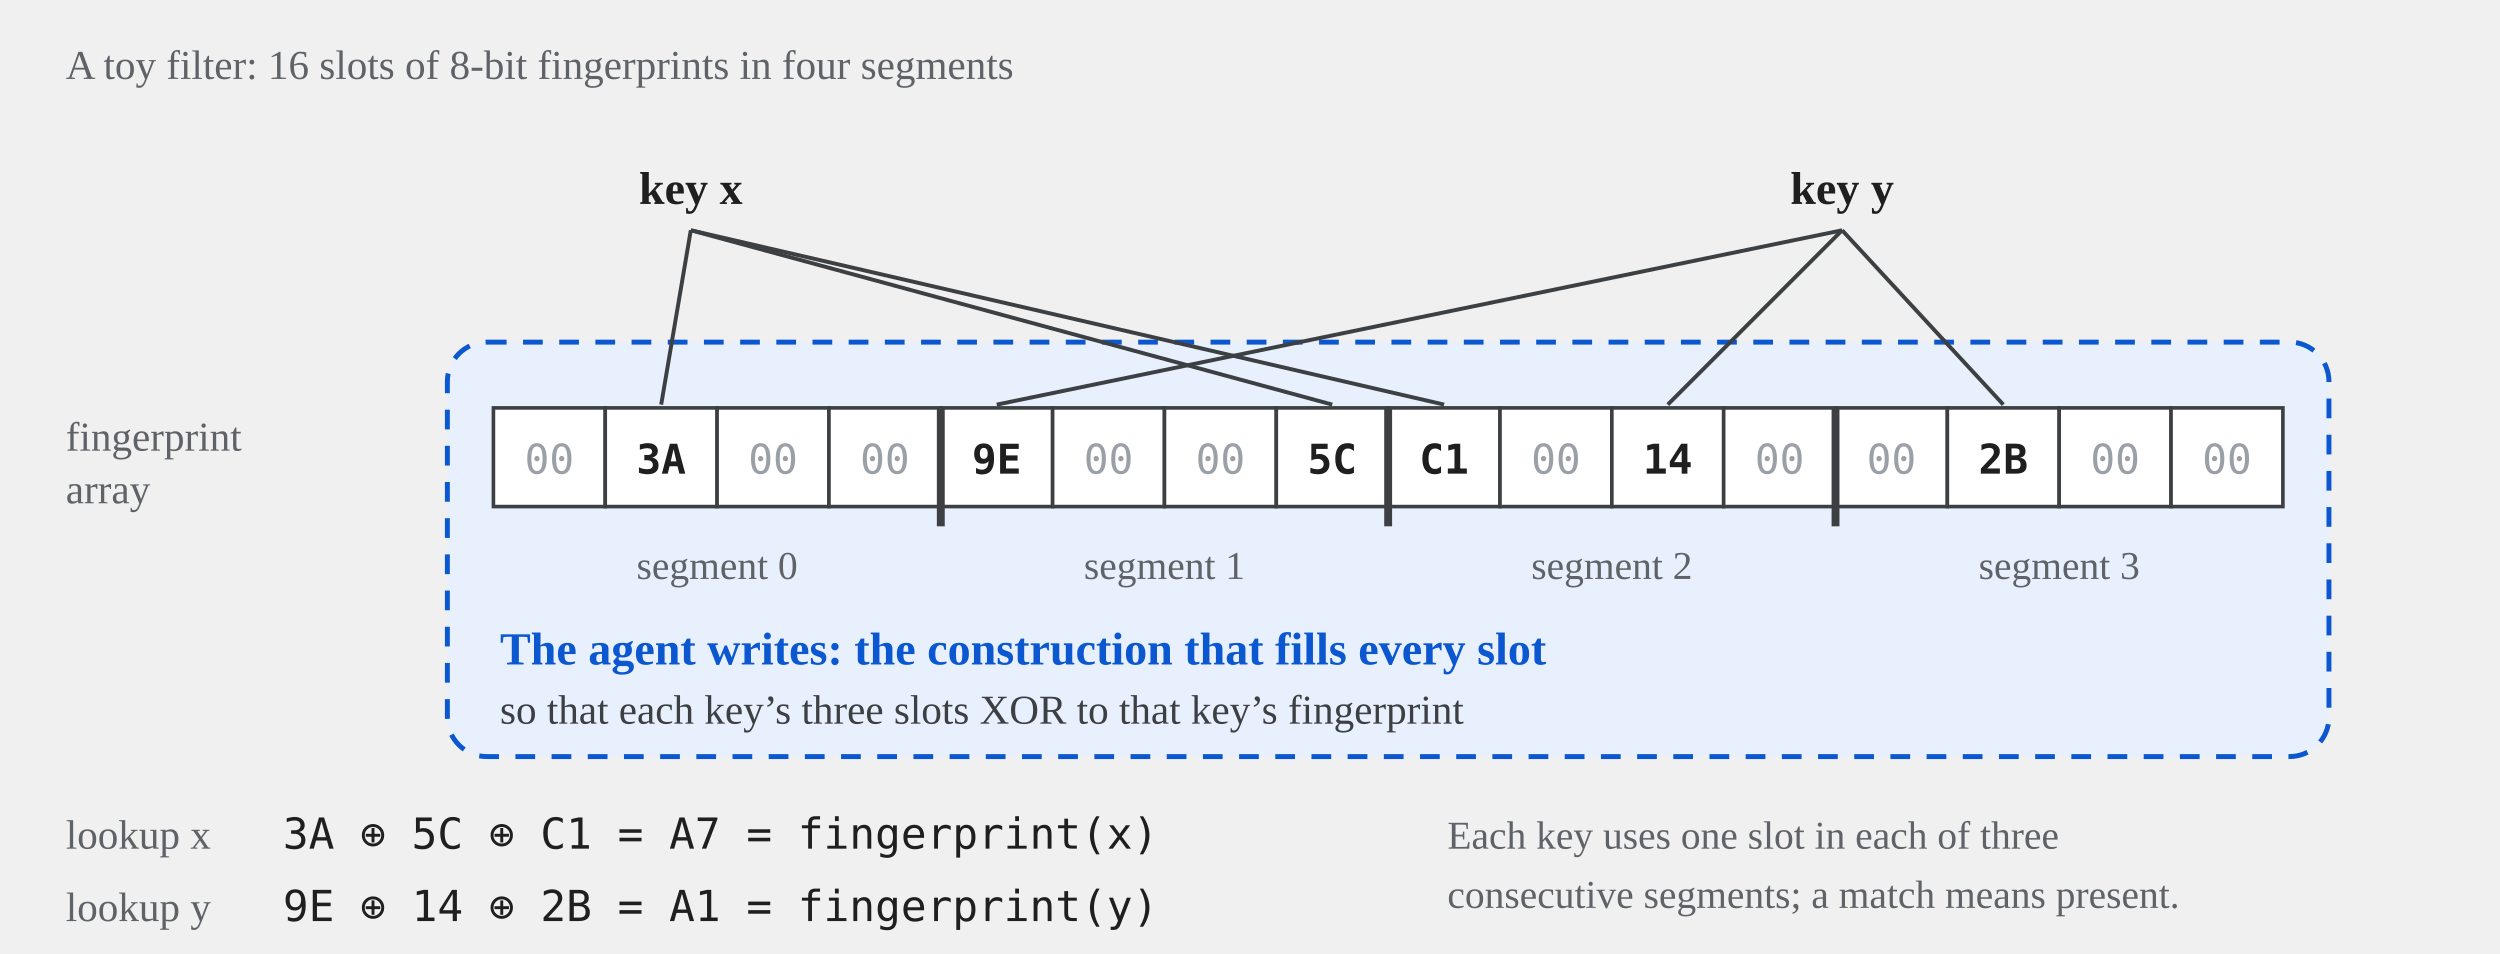
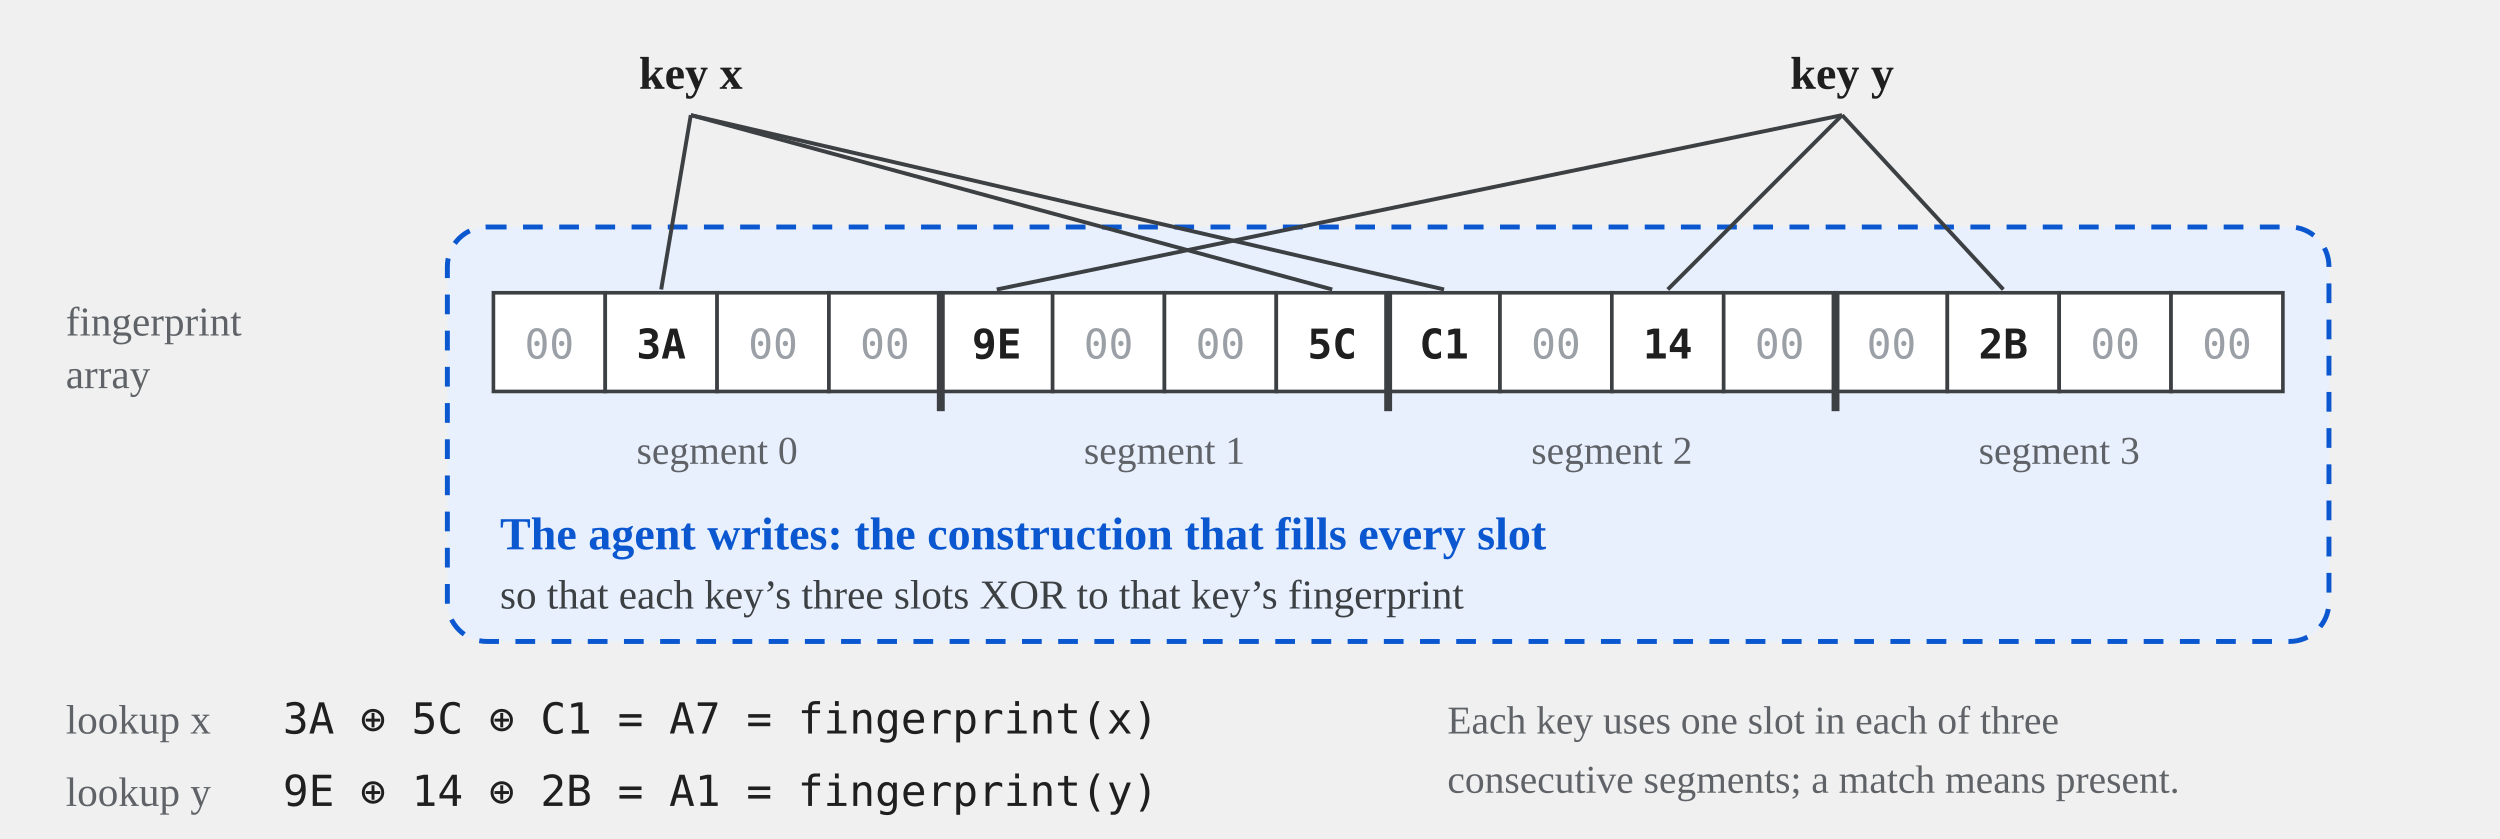
- <svg xmlns="http://www.w3.org/2000/svg" viewBox="0 0 760 290" role="img" aria-label="A binary fuse filter with 16 one-byte slots in four segments. Key x maps to one slot in each of segments 0, 1 and 2, key y to one slot in each of segments 1, 2 and 3. A lookup XORs the three slots and compares the result with the key’s fingerprint. The agent writes the construction that fills the slots.">
-   <text x="20" y="24" font-size="12.5" fill="#5f6368">A toy filter: 16 slots of 8-bit fingerprints in four segments</text>
+ <svg xmlns="http://www.w3.org/2000/svg" viewBox="0 35 760 255" role="img" aria-label="A binary fuse filter with 16 one-byte slots in four segments. Key x maps to one slot in each of segments 0, 1 and 2, key y to one slot in each of segments 1, 2 and 3. A lookup XORs the three slots and compares the result with the key’s fingerprint. The agent writes the construction that fills the slots.">
  <rect x="136" y="104" width="572" height="126" rx="12" fill="#e8f0fe" stroke="#0b57d0" stroke-width="1.5" stroke-dasharray="6 5" />
  <line x1="210" y1="70" x2="201" y2="123" stroke="#3c4043" stroke-width="1.2" />
  <line x1="210" y1="70" x2="405" y2="123" stroke="#3c4043" stroke-width="1.2" />
  <line x1="210" y1="70" x2="439" y2="123" stroke="#3c4043" stroke-width="1.2" />
  <line x1="560" y1="70" x2="303" y2="123" stroke="#3c4043" stroke-width="1.2" />
  <line x1="560" y1="70" x2="507" y2="123" stroke="#3c4043" stroke-width="1.2" />
  <line x1="560" y1="70" x2="609" y2="123" stroke="#3c4043" stroke-width="1.2" />
  <text x="210" y="62" font-size="14" font-weight="600" text-anchor="middle" fill="#1f1f1f">key x</text>
  <text x="560" y="62" font-size="14" font-weight="600" text-anchor="middle" fill="#1f1f1f">key y</text>
  <text x="20" y="137" font-size="12.5" fill="#5f6368">fingerprint</text>
  <text x="20" y="153" font-size="12.5" fill="#5f6368">array</text>
  <rect x="150" y="124" width="34" height="30" fill="#fff" stroke="#3c4043" stroke-width="1.1" />
  <text x="167" y="144" font-size="12.5" text-anchor="middle" fill="#9aa0a6" font-family="ui-monospace,Menlo,monospace">00</text>
  <rect x="184" y="124" width="34" height="30" fill="#fff" stroke="#3c4043" stroke-width="1.1" />
  <text x="201" y="144" font-size="12.5" text-anchor="middle" fill="#1f1f1f" font-weight="600" font-family="ui-monospace,Menlo,monospace">3A</text>
  <rect x="218" y="124" width="34" height="30" fill="#fff" stroke="#3c4043" stroke-width="1.1" />
  <text x="235" y="144" font-size="12.5" text-anchor="middle" fill="#9aa0a6" font-family="ui-monospace,Menlo,monospace">00</text>
  <rect x="252" y="124" width="34" height="30" fill="#fff" stroke="#3c4043" stroke-width="1.1" />
  <text x="269" y="144" font-size="12.5" text-anchor="middle" fill="#9aa0a6" font-family="ui-monospace,Menlo,monospace">00</text>
  <rect x="286" y="124" width="34" height="30" fill="#fff" stroke="#3c4043" stroke-width="1.1" />
  <text x="303" y="144" font-size="12.5" text-anchor="middle" fill="#1f1f1f" font-weight="600" font-family="ui-monospace,Menlo,monospace">9E</text>
  <rect x="320" y="124" width="34" height="30" fill="#fff" stroke="#3c4043" stroke-width="1.1" />
  <text x="337" y="144" font-size="12.5" text-anchor="middle" fill="#9aa0a6" font-family="ui-monospace,Menlo,monospace">00</text>
  <rect x="354" y="124" width="34" height="30" fill="#fff" stroke="#3c4043" stroke-width="1.1" />
  <text x="371" y="144" font-size="12.5" text-anchor="middle" fill="#9aa0a6" font-family="ui-monospace,Menlo,monospace">00</text>
  <rect x="388" y="124" width="34" height="30" fill="#fff" stroke="#3c4043" stroke-width="1.1" />
  <text x="405" y="144" font-size="12.5" text-anchor="middle" fill="#1f1f1f" font-weight="600" font-family="ui-monospace,Menlo,monospace">5C</text>
  <rect x="422" y="124" width="34" height="30" fill="#fff" stroke="#3c4043" stroke-width="1.1" />
  <text x="439" y="144" font-size="12.5" text-anchor="middle" fill="#1f1f1f" font-weight="600" font-family="ui-monospace,Menlo,monospace">C1</text>
  <rect x="456" y="124" width="34" height="30" fill="#fff" stroke="#3c4043" stroke-width="1.1" />
  <text x="473" y="144" font-size="12.5" text-anchor="middle" fill="#9aa0a6" font-family="ui-monospace,Menlo,monospace">00</text>
  <rect x="490" y="124" width="34" height="30" fill="#fff" stroke="#3c4043" stroke-width="1.1" />
  <text x="507" y="144" font-size="12.5" text-anchor="middle" fill="#1f1f1f" font-weight="600" font-family="ui-monospace,Menlo,monospace">14</text>
  <rect x="524" y="124" width="34" height="30" fill="#fff" stroke="#3c4043" stroke-width="1.1" />
  <text x="541" y="144" font-size="12.5" text-anchor="middle" fill="#9aa0a6" font-family="ui-monospace,Menlo,monospace">00</text>
  <rect x="558" y="124" width="34" height="30" fill="#fff" stroke="#3c4043" stroke-width="1.1" />
  <text x="575" y="144" font-size="12.5" text-anchor="middle" fill="#9aa0a6" font-family="ui-monospace,Menlo,monospace">00</text>
  <rect x="592" y="124" width="34" height="30" fill="#fff" stroke="#3c4043" stroke-width="1.1" />
  <text x="609" y="144" font-size="12.5" text-anchor="middle" fill="#1f1f1f" font-weight="600" font-family="ui-monospace,Menlo,monospace">2B</text>
  <rect x="626" y="124" width="34" height="30" fill="#fff" stroke="#3c4043" stroke-width="1.1" />
  <text x="643" y="144" font-size="12.5" text-anchor="middle" fill="#9aa0a6" font-family="ui-monospace,Menlo,monospace">00</text>
  <rect x="660" y="124" width="34" height="30" fill="#fff" stroke="#3c4043" stroke-width="1.1" />
  <text x="677" y="144" font-size="12.5" text-anchor="middle" fill="#9aa0a6" font-family="ui-monospace,Menlo,monospace">00</text>
  <line x1="286" y1="124" x2="286" y2="160" stroke="#3c4043" stroke-width="2.4" />
  <line x1="422" y1="124" x2="422" y2="160" stroke="#3c4043" stroke-width="2.4" />
  <line x1="558" y1="124" x2="558" y2="160" stroke="#3c4043" stroke-width="2.4" />
  <text x="218" y="176" font-size="12" text-anchor="middle" fill="#5f6368">segment 0</text>
  <text x="354" y="176" font-size="12" text-anchor="middle" fill="#5f6368">segment 1</text>
  <text x="490" y="176" font-size="12" text-anchor="middle" fill="#5f6368">segment 2</text>
  <text x="626" y="176" font-size="12" text-anchor="middle" fill="#5f6368">segment 3</text>
  <text x="152" y="202" font-size="14" font-weight="600" fill="#0b57d0">The agent writes: the construction that fills every slot</text>
  <text x="152" y="220" font-size="12.5" fill="#3c4043">so that each key’s three slots XOR to that key’s fingerprint</text>
  <text x="20" y="258" font-size="12.5" fill="#5f6368">lookup x</text>
  <text x="86" y="258" font-size="13" fill="#1f1f1f" font-family="ui-monospace,Menlo,monospace">3A ⊕ 5C ⊕ C1 = A7 = fingerprint(x)</text>
  <text x="20" y="280" font-size="12.5" fill="#5f6368">lookup y</text>
  <text x="86" y="280" font-size="13" fill="#1f1f1f" font-family="ui-monospace,Menlo,monospace">9E ⊕ 14 ⊕ 2B = A1 = fingerprint(y)</text>
  <text x="440" y="258" font-size="12" fill="#5f6368">Each key uses one slot in each of three</text>
  <text x="440" y="276" font-size="12" fill="#5f6368">consecutive segments; a match means present.</text>
</svg>
